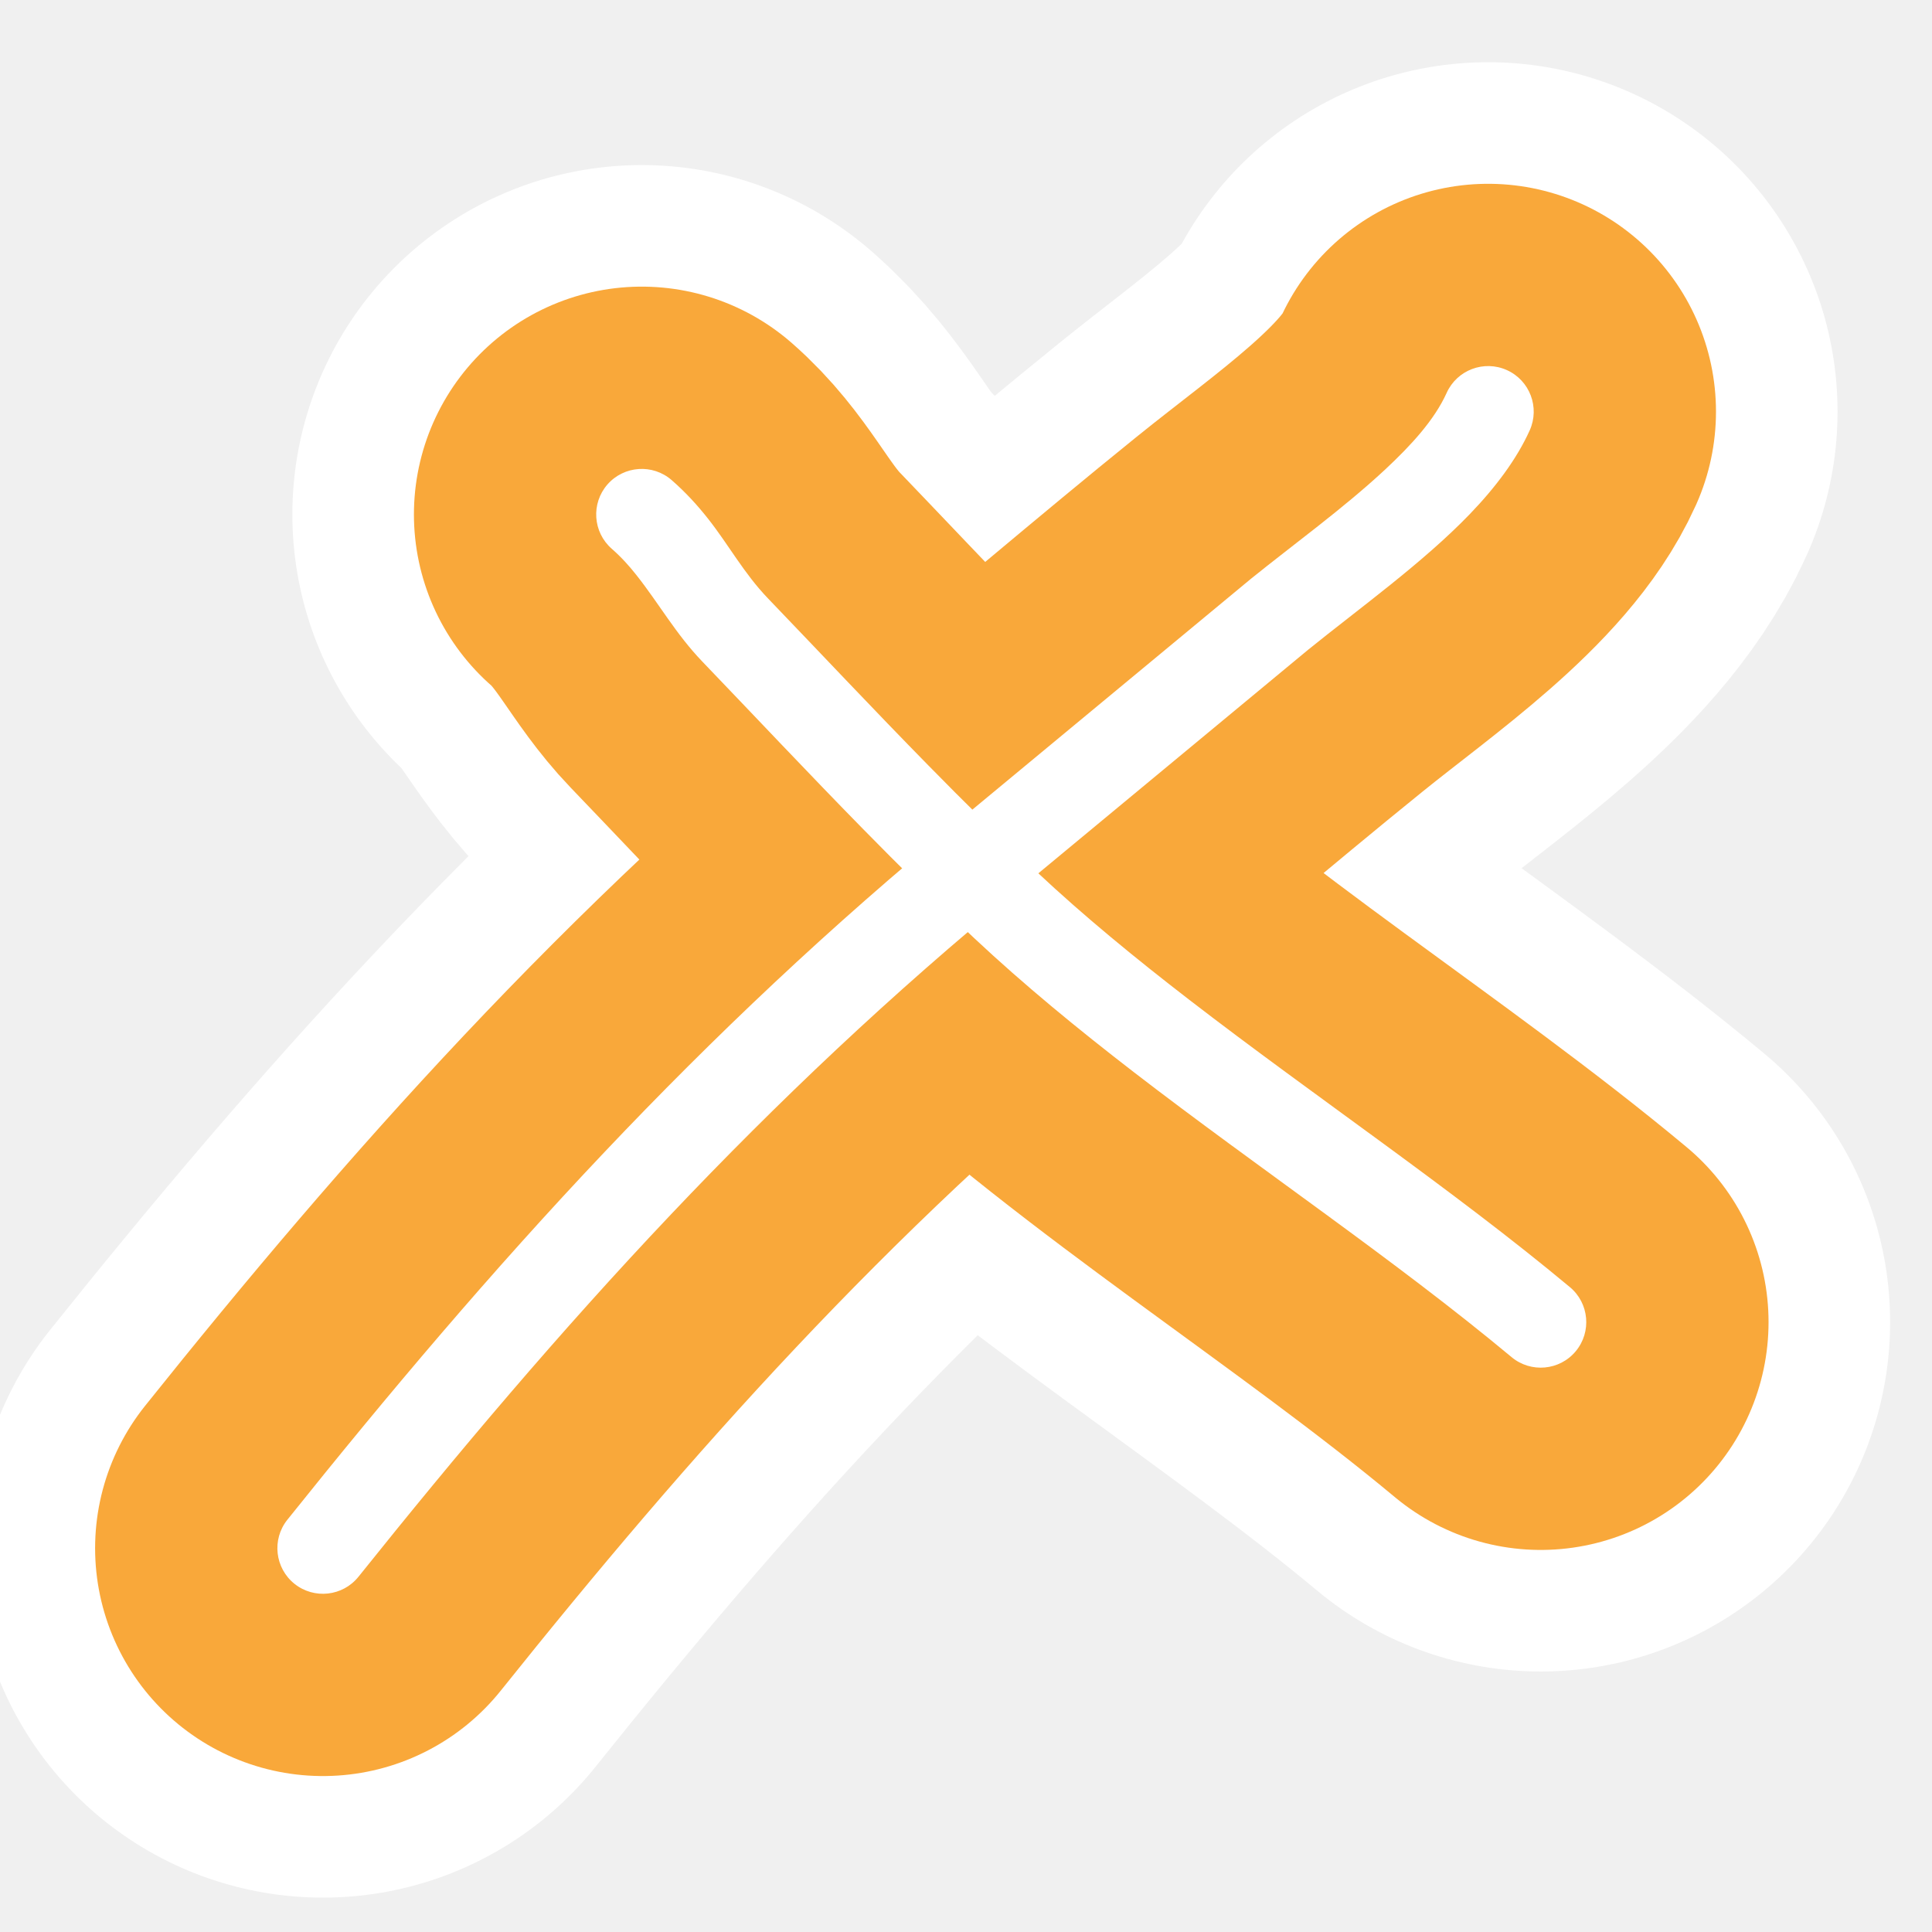
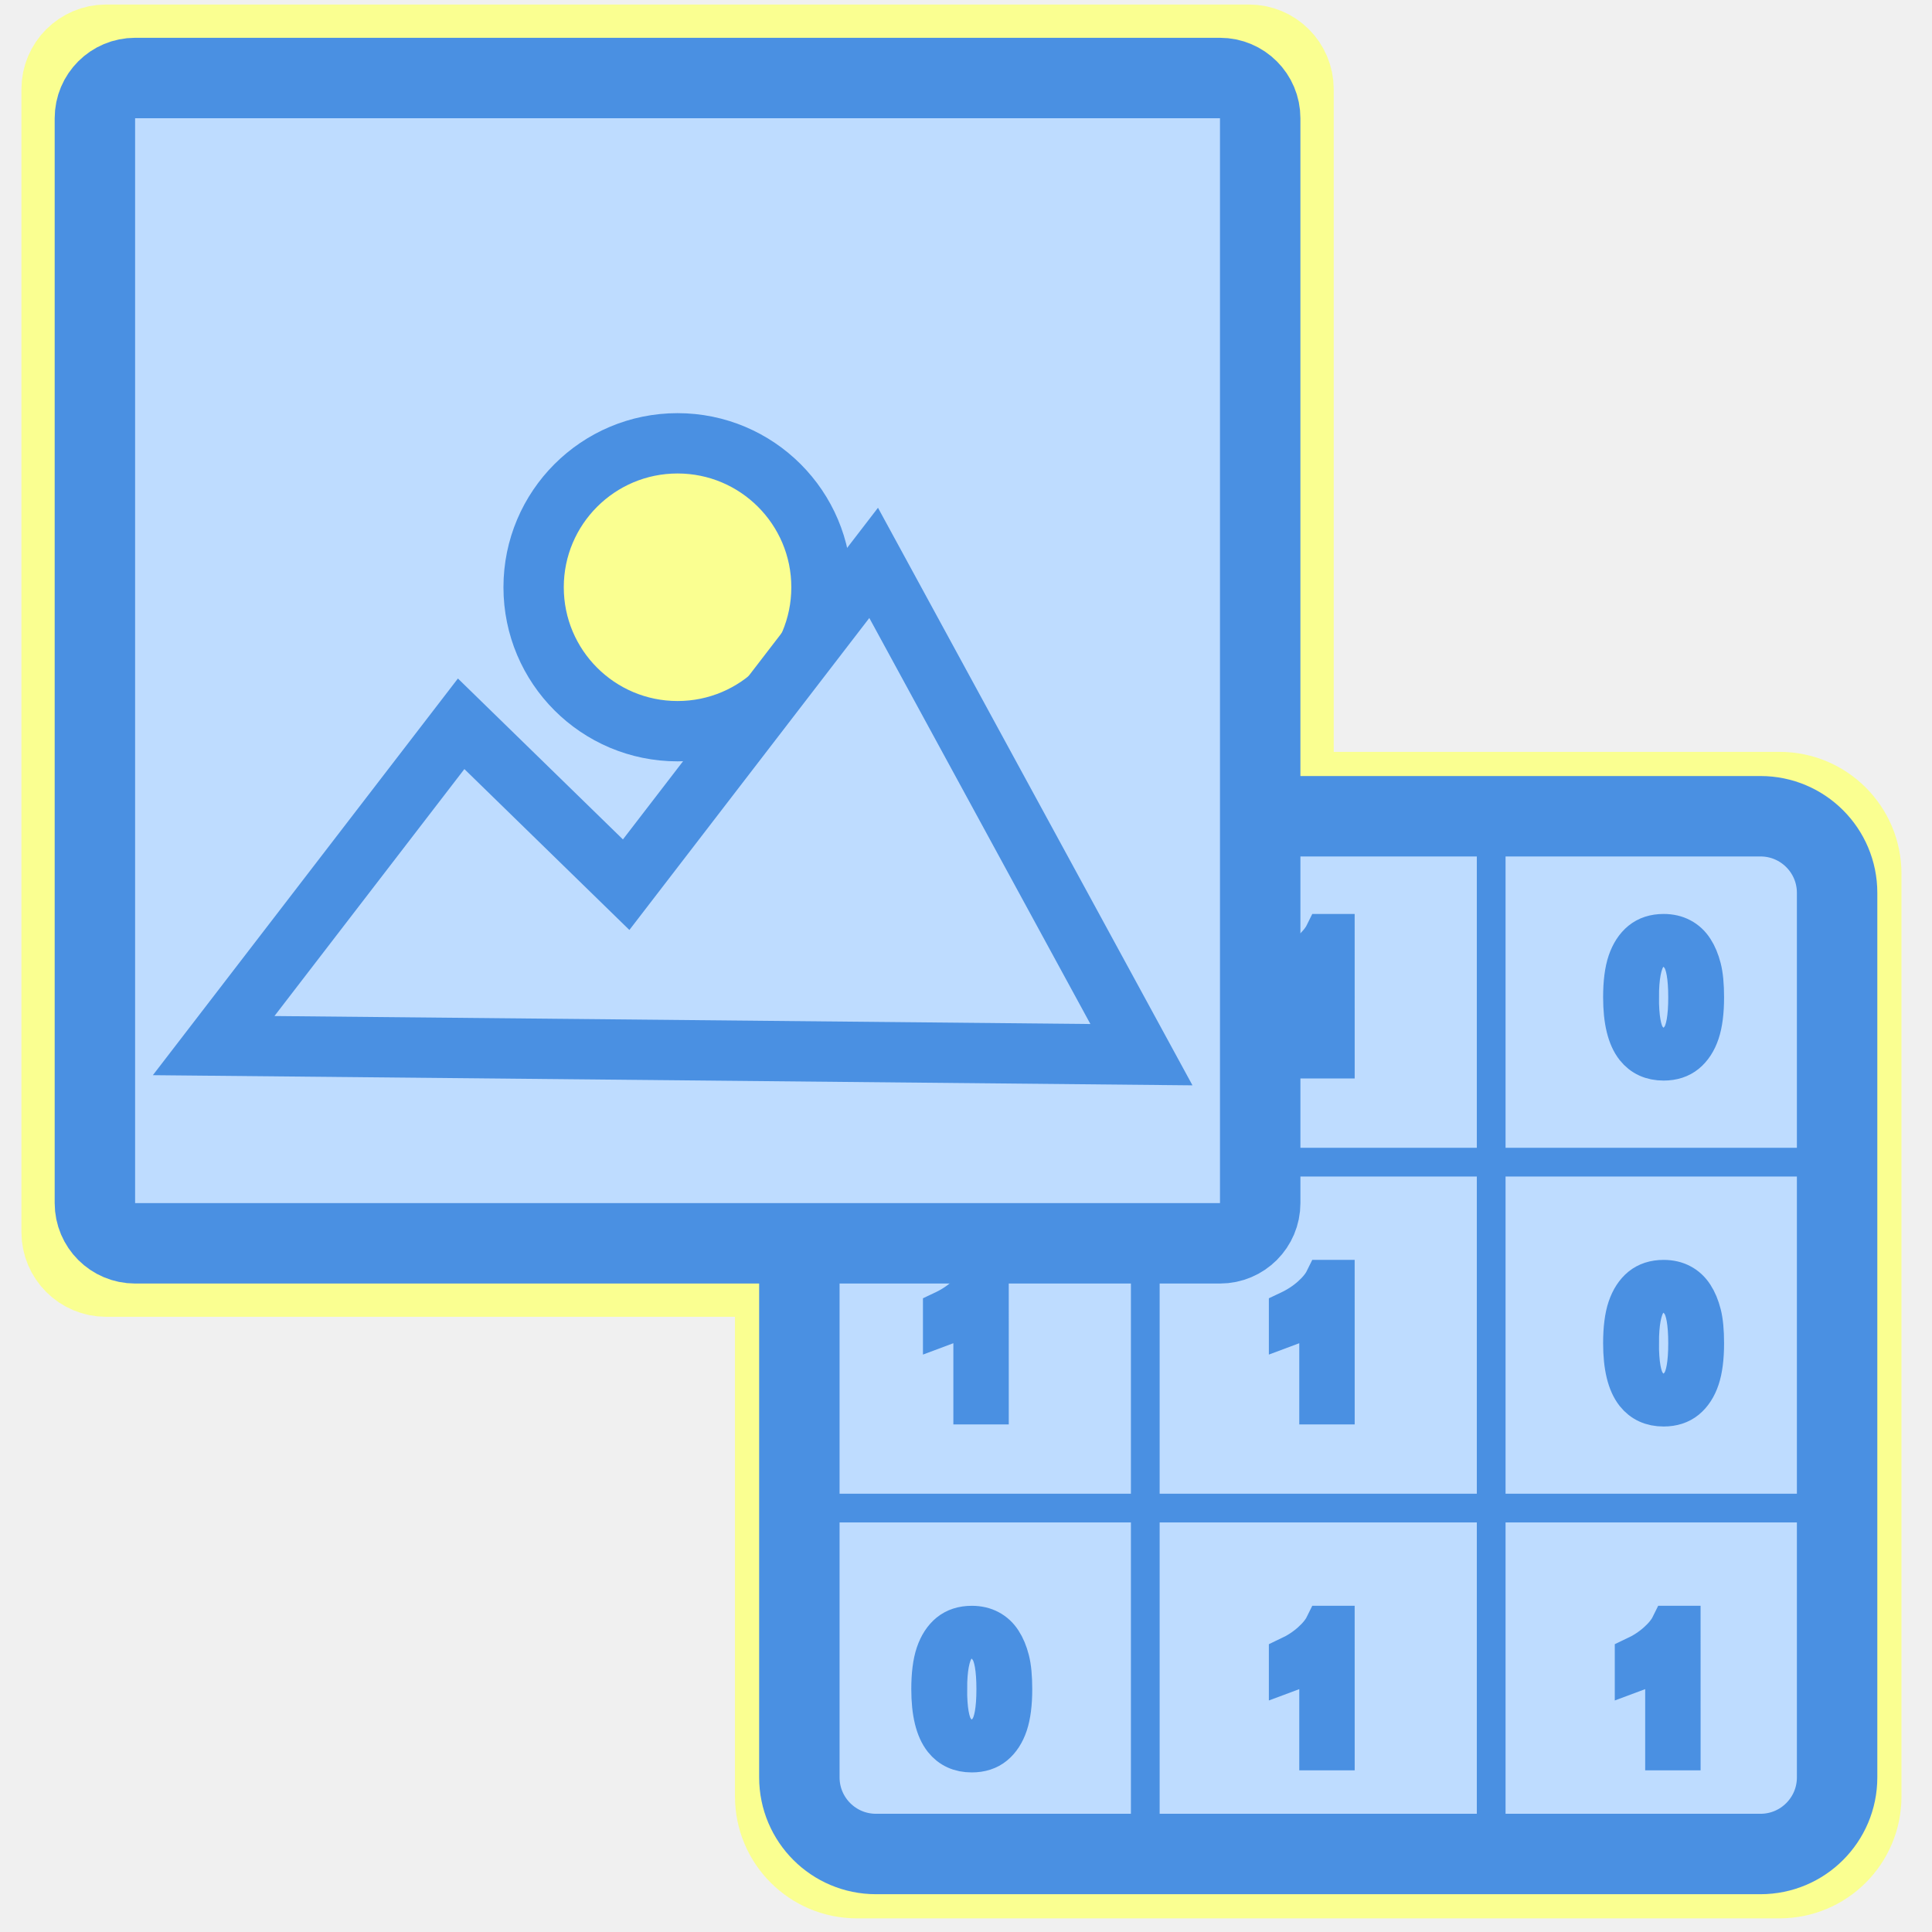
- <svg xmlns="http://www.w3.org/2000/svg" width="100%" height="100%" viewBox="0 0 53 53" version="1.1" xml:space="preserve" style="fill-rule:evenodd;clip-rule:evenodd;stroke-linejoin:round;stroke-miterlimit:2;">
-   <rect id="アートボード1" x="0" y="-0" width="52.083" height="52.056" style="fill:none;" />
-   <clipPath id="_clip1">
-     <rect x="0" y="-0" width="52.083" height="52.056" />
-   </clipPath>
-   <g clip-path="url(#_clip1)">
-     <g>
-       <g>
-         <path d="M17.605,14.113c1.125,0.983 1.582,2.148 2.563,3.17c2.407,2.507 4.811,5.102 7.423,7.551c4.352,4.079 10.045,7.577 14.675,11.435" style="fill:none;stroke:#fff;stroke-width:19.17px;stroke-linecap:round;stroke-miterlimit:1.5;" />
-         <path d="M40.824,11.292c-0.914,2.03 -3.668,3.898 -5.723,5.559c-2.684,2.171 -5.276,4.398 -7.941,6.581c-7.278,5.958 -12.955,12.359 -18.301,19.04" style="fill:none;stroke:#fff;stroke-width:19.17px;stroke-linecap:round;stroke-miterlimit:1.5;" />
+ <svg xmlns="http://www.w3.org/2000/svg" version="1.1" id="svg1" width="53" height="53" viewBox="0 0 53 53">
+   <defs id="defs1" />
+   <g id="g26" transform="translate(-43.00239,-580.5323)">
+     <rect x="64.316" y="602.309" width="29.698" height="29.698" fill="none" stroke="#4a90e2" stroke-width="3" rx="2.192" id="rect5-3-4" style="fill:#faff91;fill-opacity:1;stroke:#faff91;stroke-width:2.302;stroke-dasharray:none;stroke-opacity:1" ry="2.192" />
+     <rect x="44.752" y="581.818" width="33.676" height="33.676" fill="none" stroke="#4a90e2" stroke-width="3" rx="1.162" id="rect2-5-6-4" style="fill:#faff91;fill-opacity:1;stroke:#faff91;stroke-width:2.324;stroke-dasharray:none;stroke-opacity:1" ry="1.162" />
+     <g id="g10-5" transform="matrix(0.2758098,0,0,0.2758098,-41.38215,540.0236)">
+       <g transform="matrix(1.720272,0,0,1.720272,385.4585,228.0577)" id="g16-1" style="stroke-width:1.107">
+         <rect x="0" y="0" width="60" height="60" fill="none" stroke="#4a90e2" stroke-width="3" rx="4.429" id="rect5-3" style="fill:#bedcff;fill-opacity:1;stroke-width:4.65;stroke-dasharray:none" ry="4.429" />
+         <line x1="20" y1="0" x2="20" y2="60" stroke="#4a90e2" stroke-width="1.661" id="line5-9" />
+         <line x1="40" y1="0" x2="40" y2="60" stroke="#4a90e2" stroke-width="1.661" id="line6-7" />
+         <line x1="0" y1="20" x2="60" y2="20" stroke="#4a90e2" stroke-width="1.661" id="line7-3" />
+         <line x1="0" y1="40" x2="60" y2="40" stroke="#4a90e2" stroke-width="1.661" id="line8-7" />
+         <g id="g3-5" style="stroke-width:1.107">
+           <path d="m 7.634,10.47 q 0,-1.27 0.259,-2.041 Q 8.157,7.652 8.669,7.232 9.187,6.812 9.968,6.812 q 0.576,0 1.011,0.234 0.435,0.229 0.718,0.669 0.283,0.435 0.444,1.064 0.161,0.625 0.161,1.689 0,1.26 -0.259,2.036 -0.259,0.771 -0.776,1.196 -0.513,0.42 -1.299,0.42 -1.035,0 -1.626,-0.742 -0.708,-0.894 -0.708,-2.91 z m 0.903,0 q 0,1.763 0.41,2.349 0.415,0.581 1.021,0.581 0.605,0 1.016,-0.586 0.415,-0.586 0.415,-2.344 0,-1.768 -0.415,-2.349 -0.41,-0.581 -1.025,-0.581 -0.605,0 -0.967,0.513 -0.454,0.654 -0.454,2.417 z" id="text8-0" style="font-size:10px;font-family:Arial;text-anchor:middle;fill:#4a90e2;stroke:#4a90e2;stroke-width:2.325;stroke-dasharray:none;stroke-opacity:1" aria-label="0" />
+           <path d="M 30.945,14 H 30.066 V 8.399 Q 29.749,8.702 29.231,9.005 28.718,9.308 28.308,9.459 V 8.609 Q 29.045,8.263 29.597,7.77 30.149,7.276 30.378,6.812 h 0.566 z" id="text9-2" style="font-size:10px;font-family:Arial;text-anchor:middle;fill:#4a90e2;stroke:#4a90e2;stroke-width:2.325;stroke-dasharray:none;stroke-opacity:1" aria-label="1" />
+           <path d="m 47.634,10.47 q 0,-1.27 0.259,-2.041 0.264,-0.776 0.776,-1.196 Q 49.187,6.812 49.968,6.812 q 0.576,0 1.011,0.234 0.435,0.229 0.718,0.669 0.283,0.435 0.444,1.064 0.161,0.625 0.161,1.689 0,1.26 -0.259,2.036 -0.259,0.771 -0.776,1.196 -0.513,0.42 -1.299,0.42 -1.035,0 -1.626,-0.742 -0.708,-0.894 -0.708,-2.91 z m 0.903,0 q 0,1.763 0.41,2.349 0.415,0.581 1.021,0.581 0.605,0 1.016,-0.586 0.415,-0.586 0.415,-2.344 0,-1.768 -0.415,-2.349 -0.41,-0.581 -1.025,-0.581 -0.605,0 -0.967,0.513 -0.454,0.654 -0.454,2.417 z" id="text10-1" style="font-size:10px;font-family:Arial;text-anchor:middle;fill:#4a90e2;stroke:#4a90e2;stroke-width:2.325;stroke-dasharray:none;stroke-opacity:1" aria-label="0" />
+           <path d="m 10.945,34 h -0.879 v -5.601 q -0.317,0.303 -0.835,0.605 -0.513,0.303 -0.923,0.454 v -0.85 q 0.737,-0.347 1.289,-0.84 0.552,-0.493 0.781,-0.957 h 0.566 z" id="text11-8" style="font-size:10px;font-family:Arial;text-anchor:middle;fill:#4a90e2;stroke:#4a90e2;stroke-width:2.325;stroke-dasharray:none;stroke-opacity:1" aria-label="1" />
+           <path d="m 30.945,34 h -0.879 v -5.601 q -0.317,0.303 -0.835,0.605 -0.513,0.303 -0.923,0.454 v -0.85 q 0.737,-0.347 1.289,-0.84 0.552,-0.493 0.781,-0.957 h 0.566 z" id="text12-7" style="font-size:10px;font-family:Arial;text-anchor:middle;fill:#4a90e2;stroke:#4a90e2;stroke-width:2.325;stroke-dasharray:none;stroke-opacity:1" aria-label="1" />
+           <path d="m 47.634,30.47 q 0,-1.27 0.259,-2.041 0.264,-0.776 0.776,-1.196 0.518,-0.42 1.299,-0.42 0.576,0 1.011,0.234 0.435,0.229 0.718,0.669 0.283,0.435 0.444,1.064 0.161,0.625 0.161,1.689 0,1.26 -0.259,2.036 -0.259,0.771 -0.776,1.196 -0.513,0.42 -1.299,0.42 -1.035,0 -1.626,-0.742 -0.708,-0.894 -0.708,-2.91 z m 0.903,0 q 0,1.763 0.41,2.349 0.415,0.581 1.021,0.581 0.605,0 1.016,-0.586 0.415,-0.586 0.415,-2.344 0,-1.768 -0.415,-2.349 -0.41,-0.581 -1.025,-0.581 -0.605,0 -0.967,0.513 -0.454,0.654 -0.454,2.417 z" id="text13-1" style="font-size:10px;font-family:Arial;text-anchor:middle;fill:#4a90e2;stroke:#4a90e2;stroke-width:2.325;stroke-dasharray:none;stroke-opacity:1" aria-label="0" />
+           <path d="m 7.634,50.47 q 0,-1.27 0.259,-2.041 0.264,-0.776 0.776,-1.196 0.518,-0.42 1.299,-0.42 0.576,0 1.011,0.234 0.435,0.229 0.718,0.669 0.283,0.435 0.444,1.064 0.161,0.625 0.161,1.689 0,1.26 -0.259,2.036 -0.259,0.771 -0.776,1.196 -0.513,0.42 -1.299,0.42 -1.035,0 -1.626,-0.742 -0.708,-0.894 -0.708,-2.91 z m 0.903,0 q 0,1.763 0.41,2.349 0.415,0.581 1.021,0.581 0.605,0 1.016,-0.586 0.415,-0.586 0.415,-2.344 0,-1.768 -0.415,-2.349 -0.41,-0.581 -1.025,-0.581 -0.605,0 -0.967,0.513 -0.454,0.654 -0.454,2.417 z" id="text14-5" style="font-size:10px;font-family:Arial;text-anchor:middle;fill:#4a90e2;stroke:#4a90e2;stroke-width:2.325;stroke-dasharray:none;stroke-opacity:1" aria-label="0" />
+           <path d="m 30.945,54 h -0.879 v -5.601 q -0.317,0.303 -0.835,0.605 -0.513,0.303 -0.923,0.454 v -0.85 q 0.737,-0.347 1.289,-0.84 0.552,-0.493 0.781,-0.957 h 0.566 z" id="text15-5" style="font-size:10px;font-family:Arial;text-anchor:middle;fill:#4a90e2;stroke:#4a90e2;stroke-width:2.325;stroke-dasharray:none;stroke-opacity:1" aria-label="1" />
+           <path d="m 50.945,54 h -0.879 v -5.601 q -0.317,0.303 -0.835,0.605 -0.513,0.303 -0.923,0.454 v -0.85 q 0.737,-0.347 1.289,-0.84 0.552,-0.493 0.781,-0.957 h 0.566 z" id="text16-8" style="font-size:10px;font-family:Arial;text-anchor:middle;fill:#4a90e2;stroke:#4a90e2;stroke-width:2.325;stroke-dasharray:none;stroke-opacity:1" aria-label="1" />
+         </g>
      </g>
-       <g>
-         <path d="M17.605,14.113c1.125,0.983 1.582,2.148 2.563,3.17c2.407,2.507 4.811,5.102 7.423,7.551c4.352,4.079 10.045,7.577 14.675,11.435" style="fill:none;stroke:#f9a83a;stroke-width:12.5px;stroke-linecap:round;stroke-miterlimit:1.5;" />
-         <path d="M40.824,11.292c-0.914,2.03 -3.668,3.898 -5.723,5.559c-2.684,2.171 -5.276,4.398 -7.941,6.581c-7.278,5.958 -12.955,12.359 -18.301,19.04" style="fill:none;stroke:#f9a83a;stroke-width:12.5px;stroke-linecap:round;stroke-miterlimit:1.5;" />
-       </g>
-       <g>
-         <path d="M16.783,15.055c0.264,0.231 0.482,0.475 0.679,0.725c0.621,0.785 1.078,1.612 1.804,2.368c1.456,1.517 2.91,3.065 4.41,4.594c0.996,1.015 2.012,2.021 3.06,3.004c1.353,1.268 2.831,2.481 4.368,3.666c3.429,2.643 7.152,5.143 10.362,7.817c0.53,0.442 1.319,0.37 1.76,-0.16c0.442,-0.53 0.37,-1.319 -0.16,-1.76c-3.233,-2.694 -6.982,-5.215 -10.435,-7.877c-1.472,-1.135 -2.89,-2.296 -4.185,-3.51c-1.023,-0.959 -2.014,-1.941 -2.985,-2.931c-1.494,-1.522 -2.942,-3.064 -4.392,-4.574c-0.667,-0.695 -1.075,-1.465 -1.645,-2.187c-0.288,-0.365 -0.61,-0.72 -0.997,-1.058c-0.52,-0.454 -1.31,-0.4 -1.764,0.119c-0.453,0.52 -0.4,1.31 0.12,1.764Z" style="fill:#fff;" />
-         <path d="M39.685,10.779c-0.331,0.733 -0.963,1.428 -1.694,2.108c-1.138,1.059 -2.52,2.058 -3.676,2.992l-7.947,6.585c-3.596,2.944 -6.805,5.995 -9.778,9.133c-3.104,3.276 -5.949,6.648 -8.707,10.094c-0.431,0.539 -0.343,1.326 0.195,1.757c0.539,0.431 1.326,0.344 1.757,-0.195c2.715,-3.392 5.515,-6.712 8.57,-9.937c2.903,-3.064 6.036,-6.043 9.547,-8.917l7.935,-6.576c1.418,-1.146 3.155,-2.393 4.43,-3.716c0.716,-0.743 1.293,-1.516 1.647,-2.301c0.283,-0.629 0.003,-1.37 -0.626,-1.653c-0.629,-0.284 -1.37,-0.003 -1.653,0.626Z" style="fill:#fff;" />
+       <g transform="matrix(1.931737,0,0,1.931737,315.3905,154.6312)" id="g2-5" style="stroke-width:0.518">
+         <rect x="0" y="0" width="60" height="60" fill="none" stroke="#4a90e2" stroke-width="3" rx="2.071" id="rect2-5-6" style="fill:#bedcff;fill-opacity:1;stroke-width:4.141;stroke-dasharray:none" ry="2.071" />
+         <circle cx="30" cy="26.22" r="7.411" fill="none" stroke="#4a90e2" stroke-width="1.035" id="circle2-7" style="fill:#faff91;fill-opacity:1;stroke-width:3.106;stroke-dasharray:none" />
+         <path id="path3-9" style="fill:#bedcff;fill-opacity:1;stroke:#4a90e2;stroke-width:3.106;stroke-linecap:square;stroke-linejoin:miter;stroke-dasharray:none;stroke-opacity:1" d="M 53.885,50.287 6.115,49.82 18.858,33.25 27.354,41.535 40.097,24.965 Z" />
      </g>
    </g>
  </g>
</svg>
